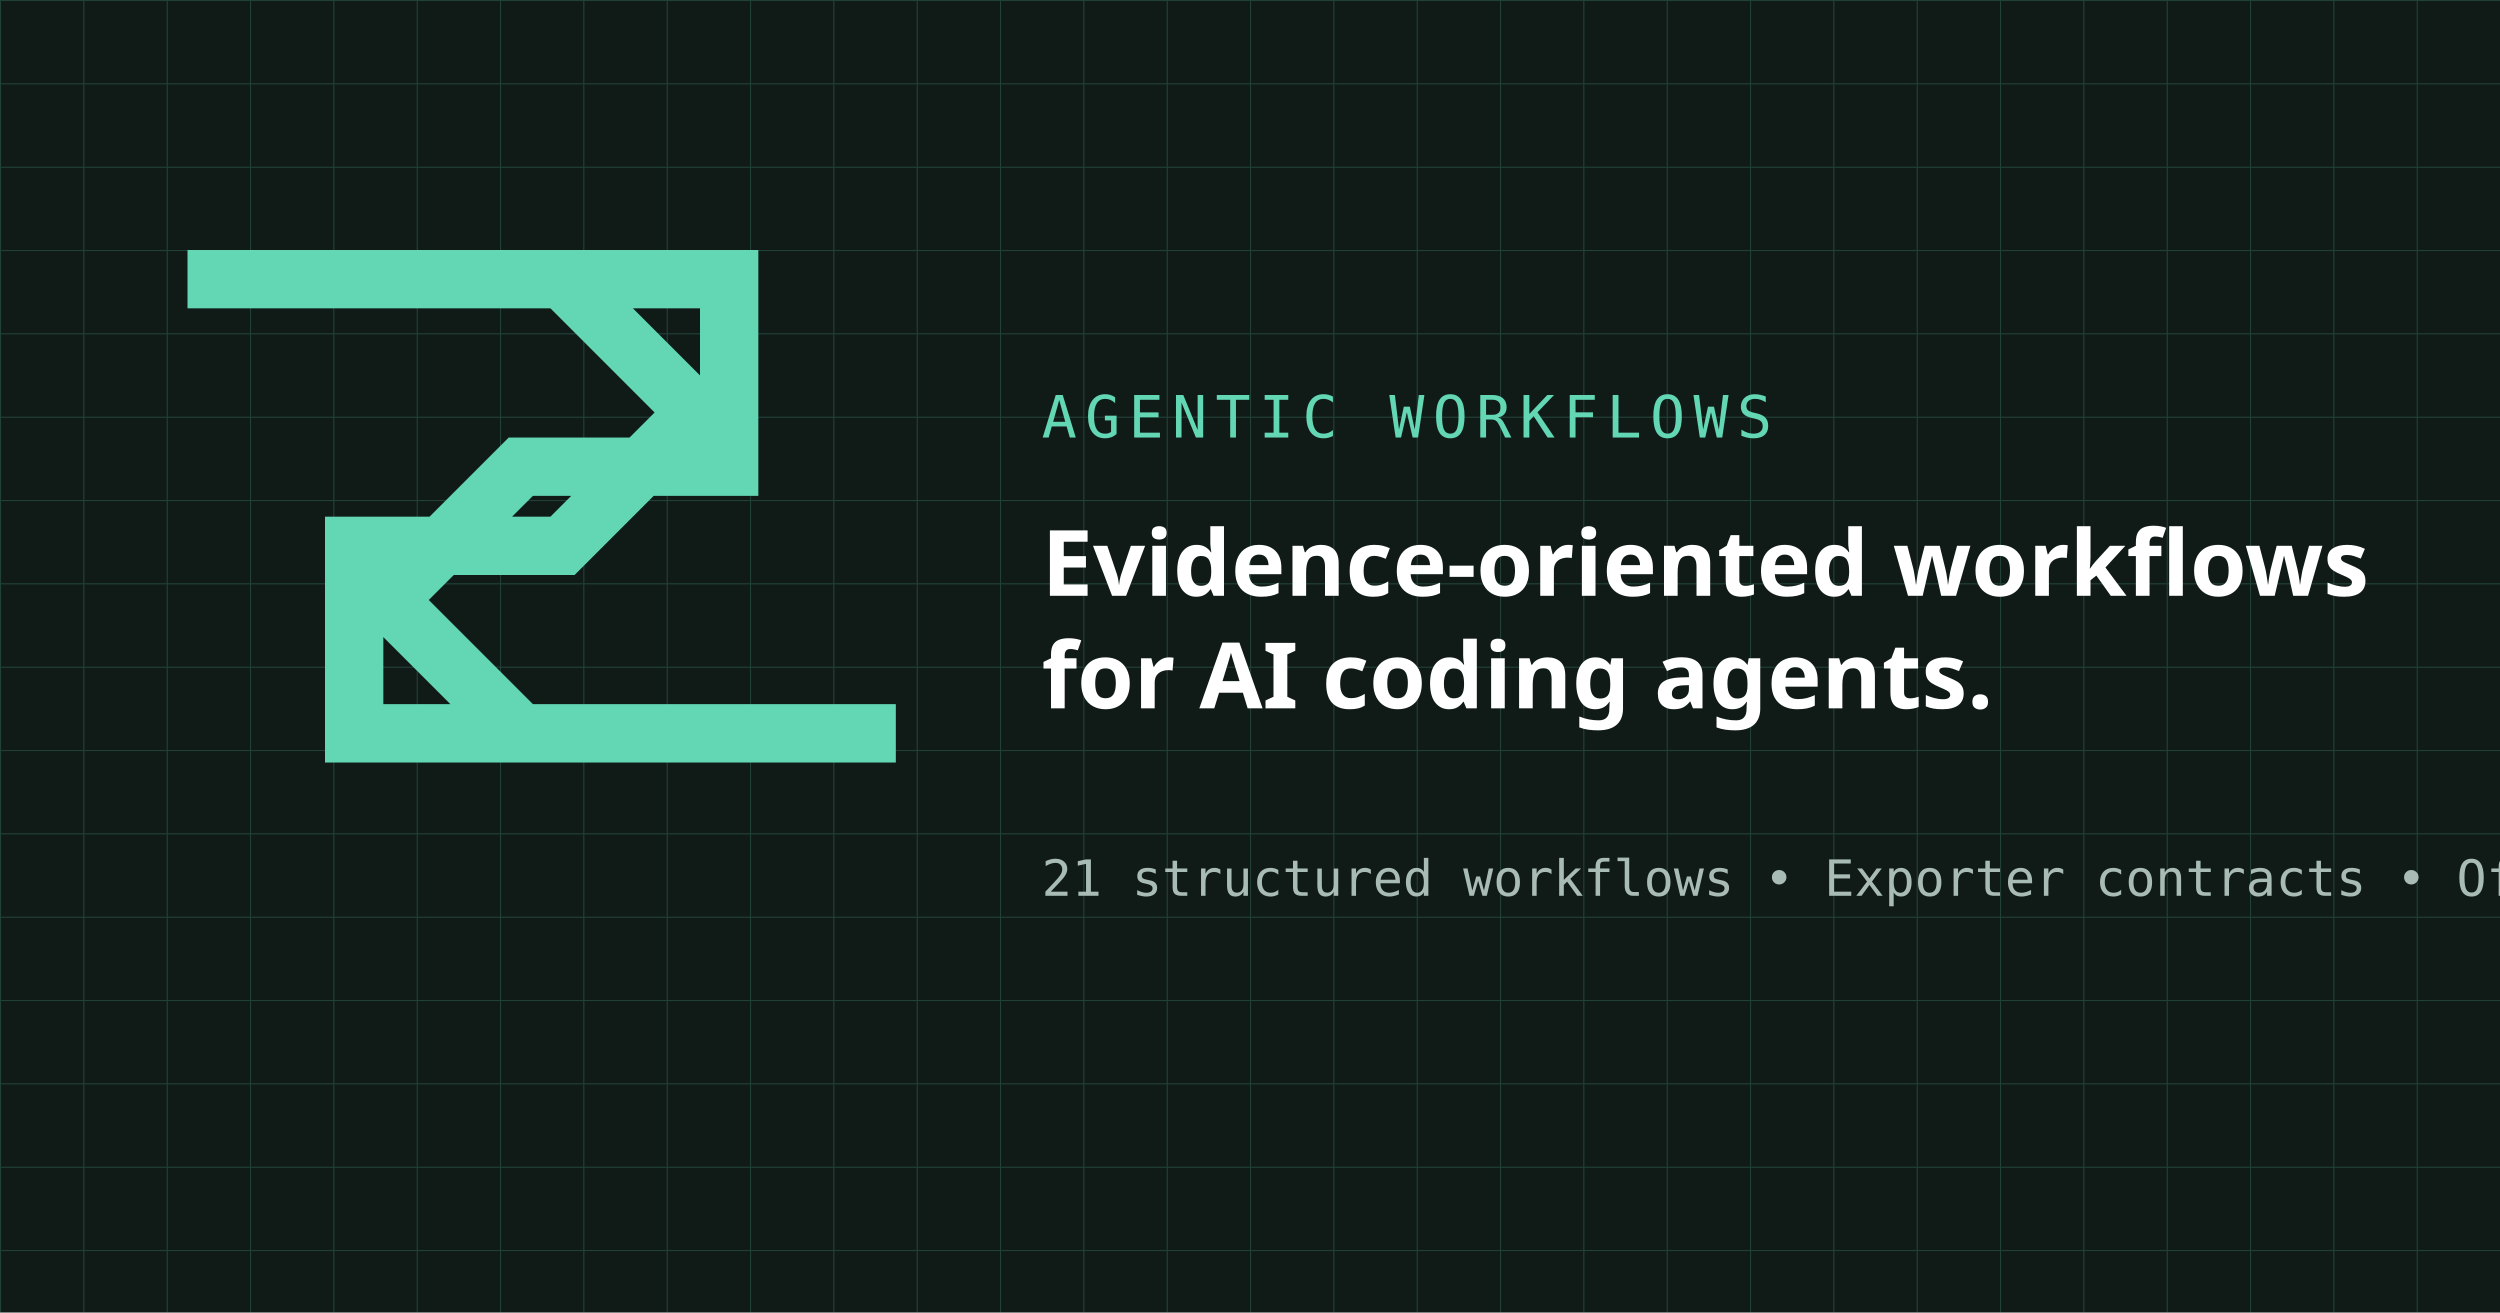
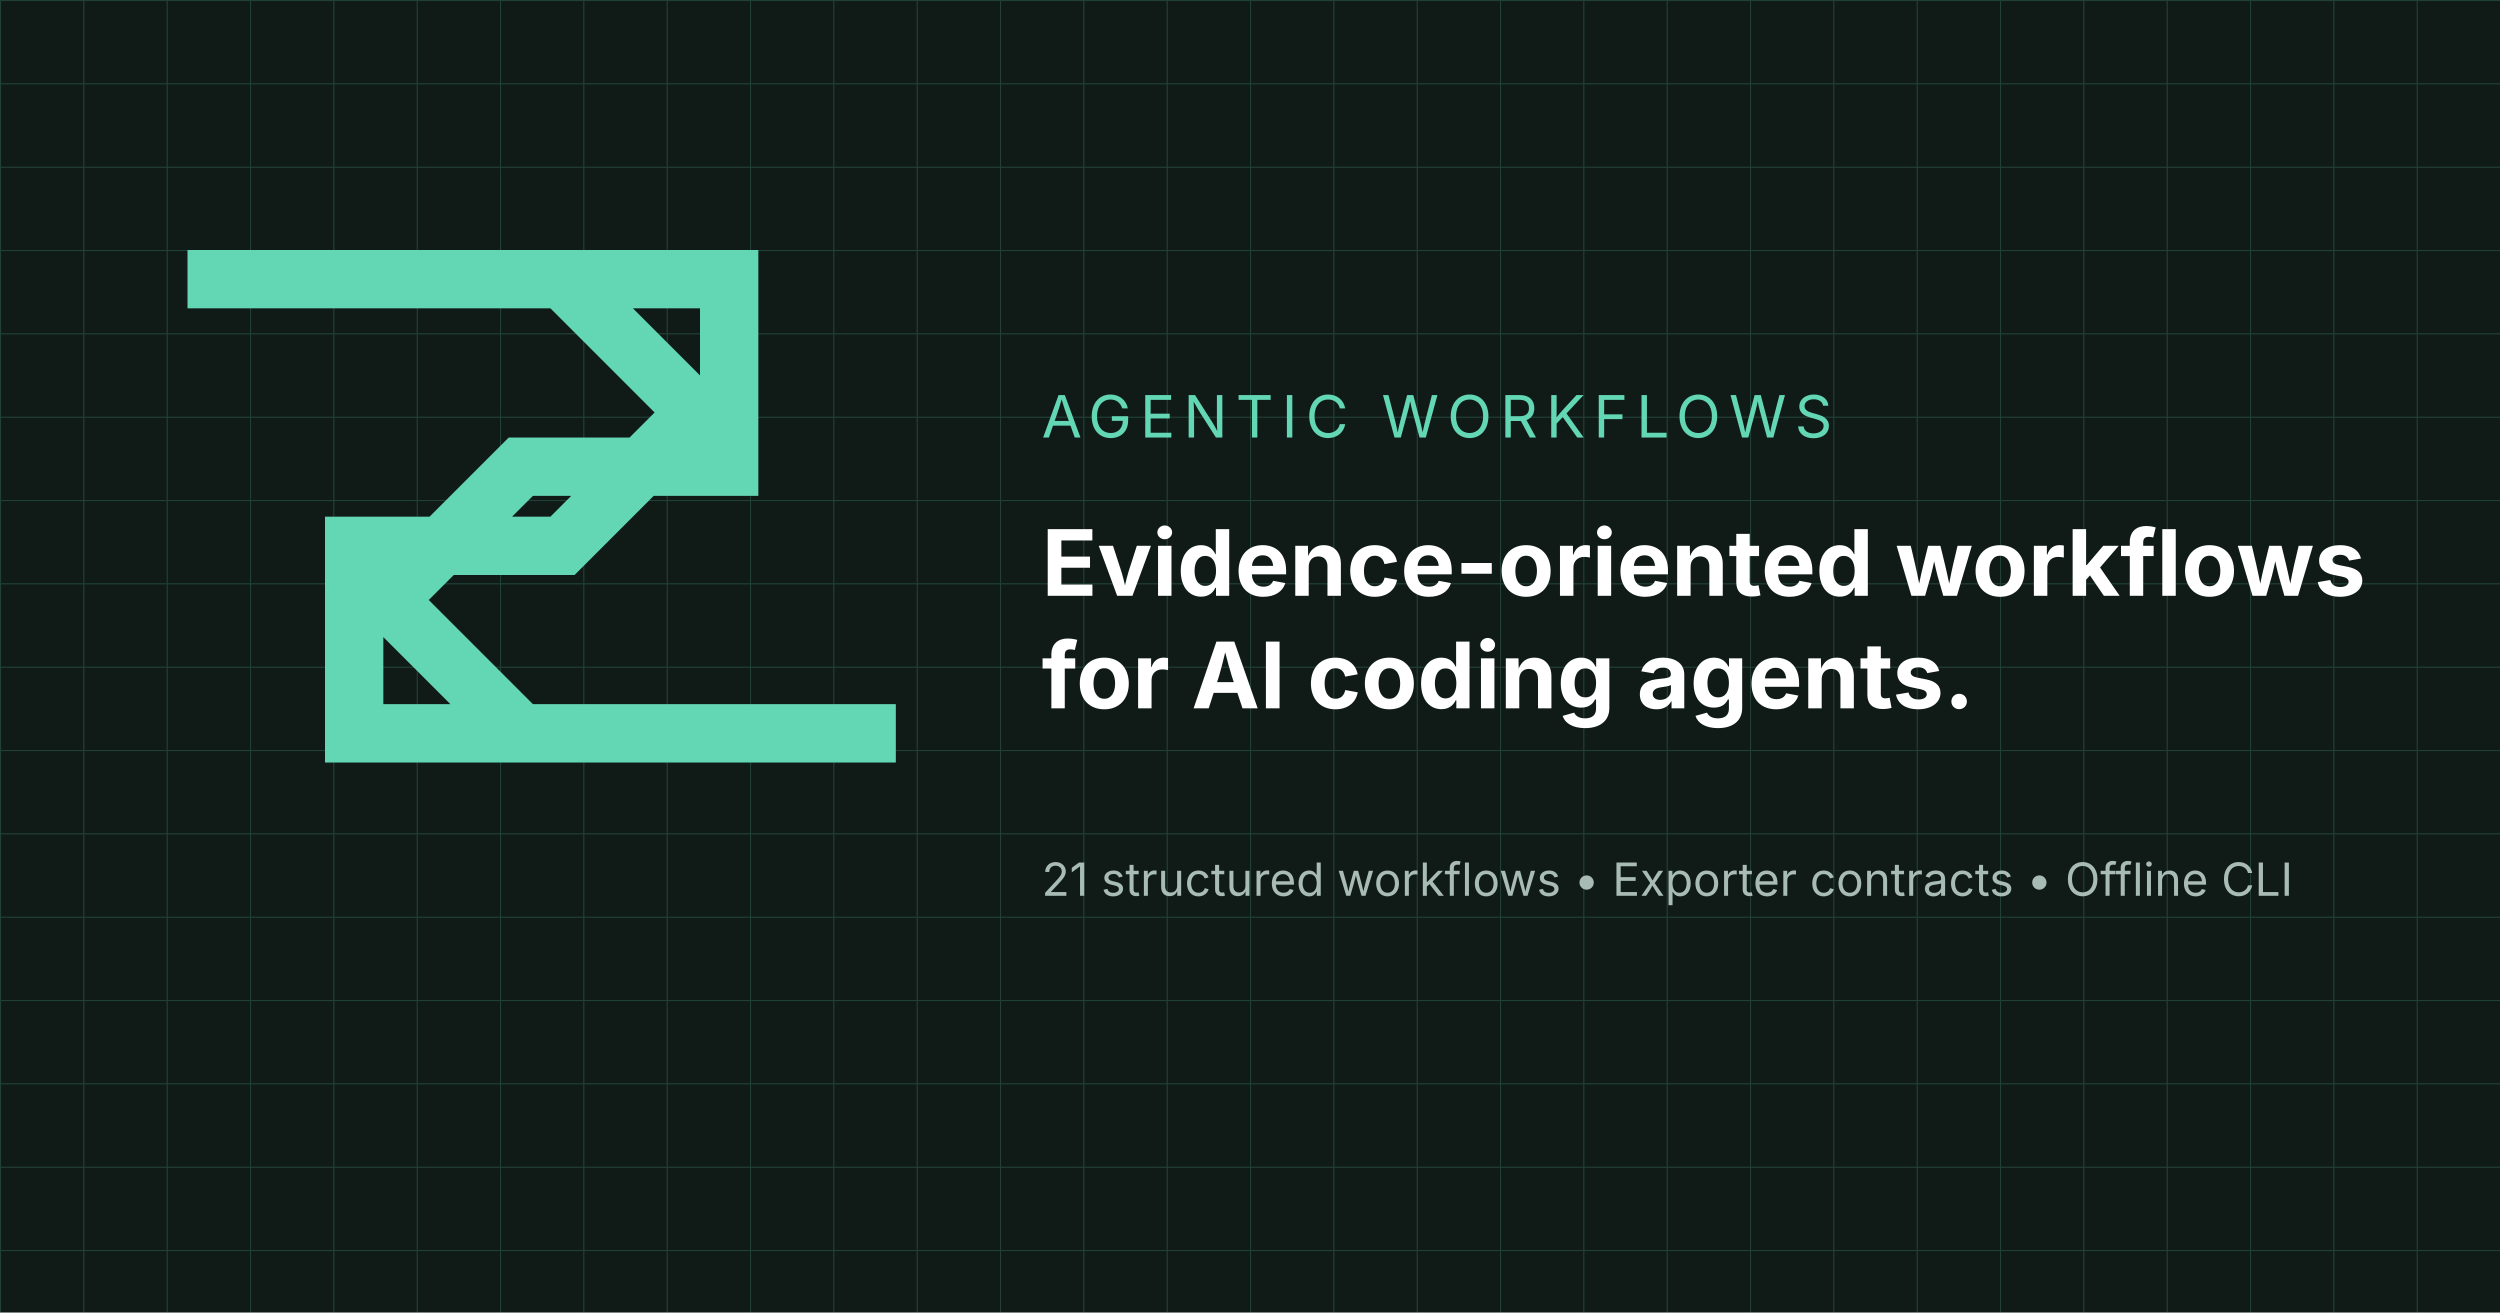
<svg xmlns="http://www.w3.org/2000/svg" viewBox="0 0 1200 630" role="img" aria-labelledby="title desc">
  <rect width="1200" height="630" fill="#101b18" />
  <path d="M0 0h1200v630H0z" fill="url(#grid)" opacity=".2" />
  <defs>
    <pattern id="grid" width="40" height="40" patternUnits="userSpaceOnUse">
      <path d="M40 0H0v40" fill="none" stroke="#63d6b4" />
    </pattern>
  </defs>
  <path d="M90 134h180l64 64-64 64H170v90h150M430 352H250l-64-64 64-64h100v-90H200" fill="none" stroke="#63d6b4" stroke-width="28" />
-   <text x="500" y="210" fill="#63d6b4" font-family="monospace" font-size="28" letter-spacing="4">AGENTIC WORKFLOWS</text>
-   <text x="500" y="286" fill="#fff" font-family="sans-serif" font-size="44" font-weight="700">Evidence-oriented workflows</text>
-   <text x="500" y="340" fill="#fff" font-family="sans-serif" font-size="44" font-weight="700">for AI coding agents.</text>
-   <text x="500" y="430" fill="#a9bbb5" font-family="monospace" font-size="24">21 structured workflows • Exporter contracts • Offline CLI</text>
+   <text x="500" y="210" fill="#63d6b4" font-family="Inter, sans-serif" font-size="28" letter-spacing="4">AGENTIC WORKFLOWS</text>
+   <text x="500" y="286" fill="#fff" font-family="Inter, sans-serif" font-size="44" font-weight="700">Evidence-oriented workflows</text>
+   <text x="500" y="340" fill="#fff" font-family="Inter, sans-serif" font-size="44" font-weight="700">for AI coding agents.</text>
+   <text x="500" y="430" fill="#a9bbb5" font-family="Inter, sans-serif" font-size="22">21 structured workflows • Exporter contracts • Offline CLI</text>
</svg>
